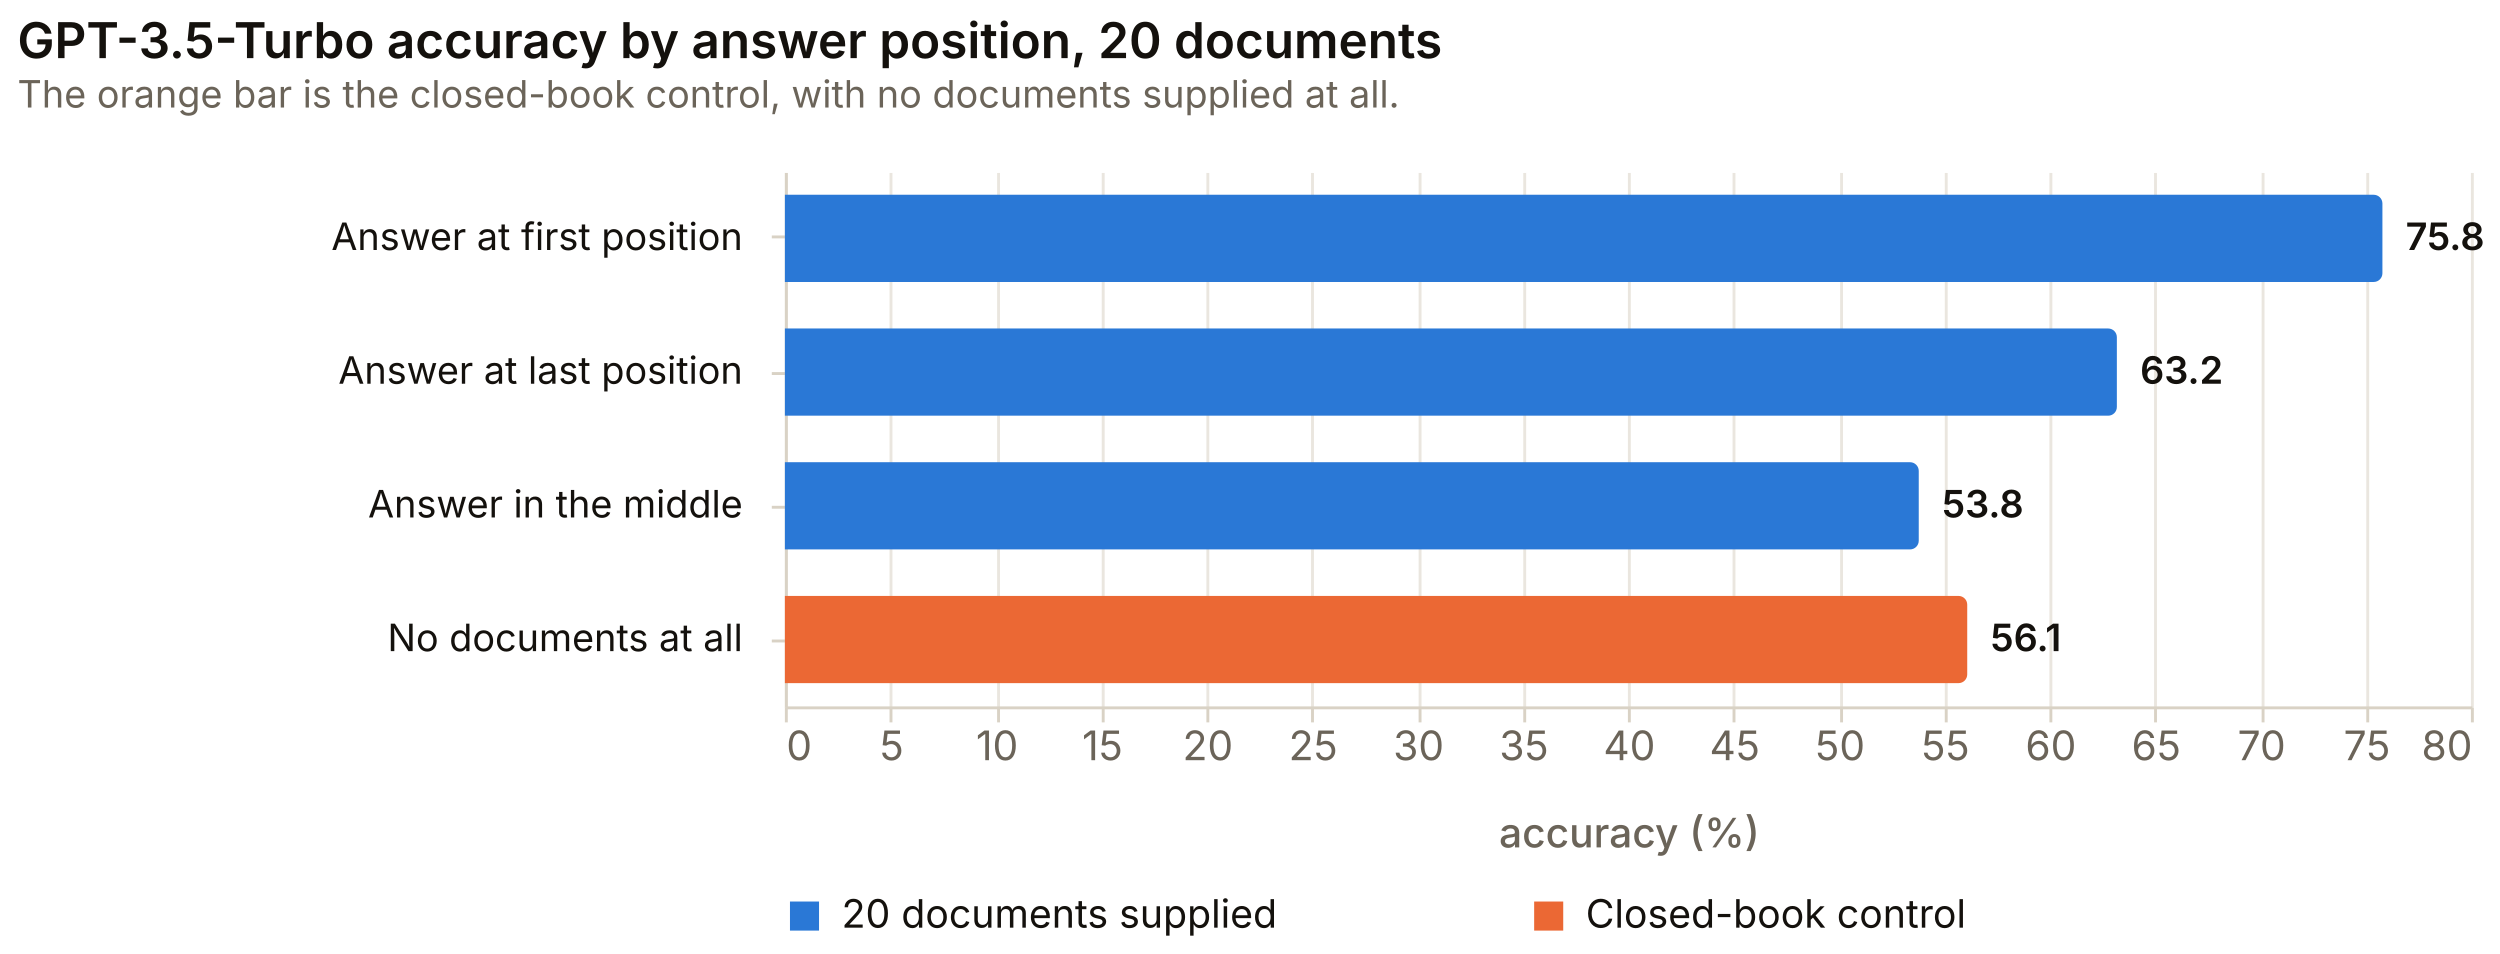
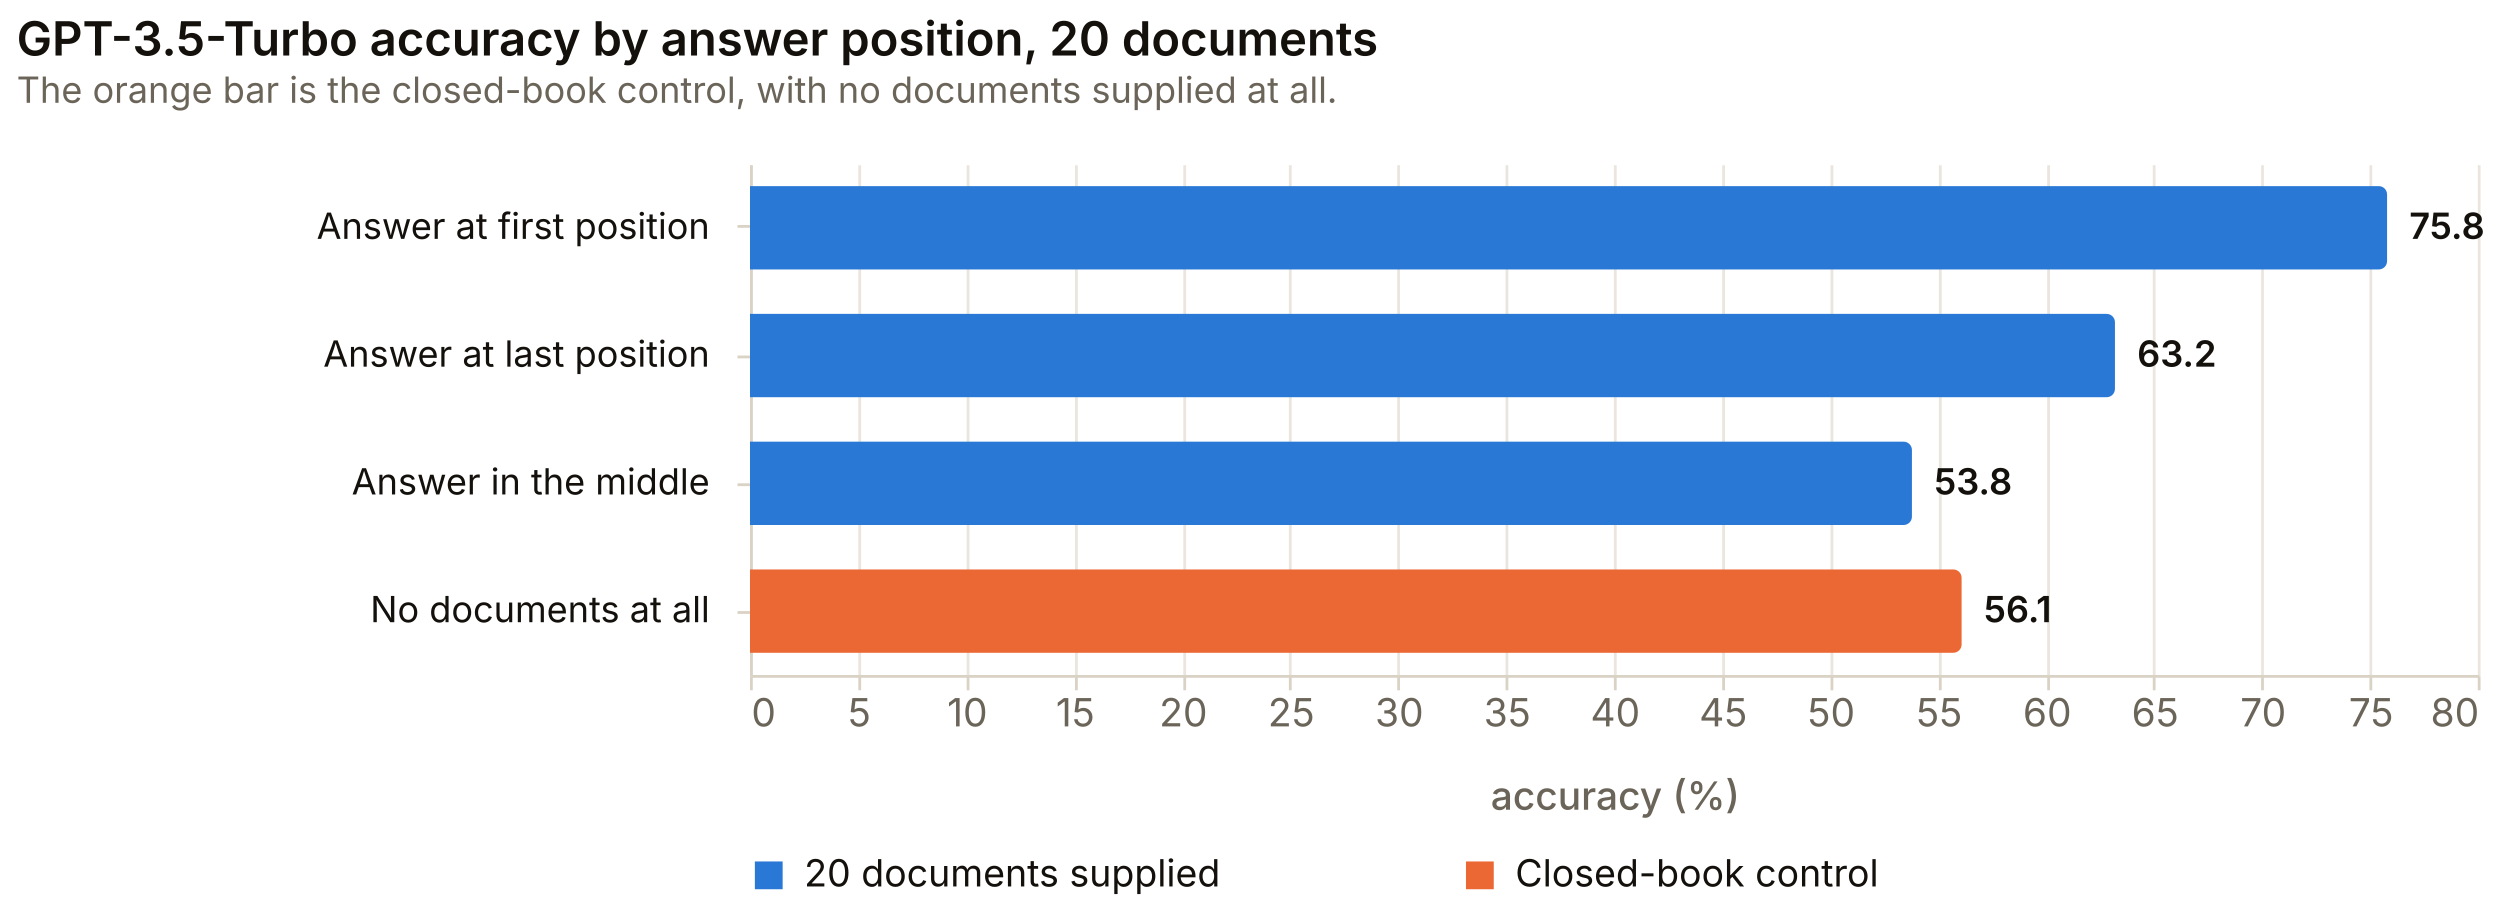
- <svg xmlns="http://www.w3.org/2000/svg" version="1.1" class="marks" width="860" height="328" viewBox="0 0 860 328">
+ <svg xmlns="http://www.w3.org/2000/svg" version="1.1" class="marks" width="900" height="328" viewBox="0 0 900 328">
  <g fill="none" stroke-miterlimit="4" transform="translate(270,59)">
    <g class="mark-group role-frame root" role="graphics-object" aria-roledescription="group mark container">
      <g transform="translate(0,0)">
-         <path class="background" aria-hidden="true" d="M0,0h580v184h-580Z" />
+         <path class="background" aria-hidden="true" d="M0,0h622v184h-622Z" />
        <g>
          <g class="mark-group role-axis" aria-hidden="true">
            <g transform="translate(0.5,184.5)">
              <path class="background" aria-hidden="true" d="M0,0h0v0h0Z" pointer-events="none" />
              <g>
                <g class="mark-rule role-axis-grid" pointer-events="none">
                  <line transform="translate(0,0)" x2="0" y2="-184" stroke="#d9d2c5" stroke-opacity="0.55" stroke-width="1" opacity="1" />
-                   <line transform="translate(36,0)" x2="0" y2="-184" stroke="#d9d2c5" stroke-opacity="0.55" stroke-width="1" opacity="1" />
-                   <line transform="translate(73,0)" x2="0" y2="-184" stroke="#d9d2c5" stroke-opacity="0.55" stroke-width="1" opacity="1" />
-                   <line transform="translate(109,0)" x2="0" y2="-184" stroke="#d9d2c5" stroke-opacity="0.55" stroke-width="1" opacity="1" />
-                   <line transform="translate(145,0)" x2="0" y2="-184" stroke="#d9d2c5" stroke-opacity="0.55" stroke-width="1" opacity="1" />
-                   <line transform="translate(181,0)" x2="0" y2="-184" stroke="#d9d2c5" stroke-opacity="0.55" stroke-width="1" opacity="1" />
-                   <line transform="translate(218,0)" x2="0" y2="-184" stroke="#d9d2c5" stroke-opacity="0.55" stroke-width="1" opacity="1" />
-                   <line transform="translate(254,0)" x2="0" y2="-184" stroke="#d9d2c5" stroke-opacity="0.55" stroke-width="1" opacity="1" />
-                   <line transform="translate(290,0)" x2="0" y2="-184" stroke="#d9d2c5" stroke-opacity="0.55" stroke-width="1" opacity="1" />
-                   <line transform="translate(326,0)" x2="0" y2="-184" stroke="#d9d2c5" stroke-opacity="0.55" stroke-width="1" opacity="1" />
-                   <line transform="translate(363,0)" x2="0" y2="-184" stroke="#d9d2c5" stroke-opacity="0.55" stroke-width="1" opacity="1" />
-                   <line transform="translate(399,0)" x2="0" y2="-184" stroke="#d9d2c5" stroke-opacity="0.55" stroke-width="1" opacity="1" />
-                   <line transform="translate(435,0)" x2="0" y2="-184" stroke="#d9d2c5" stroke-opacity="0.55" stroke-width="1" opacity="1" />
-                   <line transform="translate(471,0)" x2="0" y2="-184" stroke="#d9d2c5" stroke-opacity="0.55" stroke-width="1" opacity="1" />
-                   <line transform="translate(508,0)" x2="0" y2="-184" stroke="#d9d2c5" stroke-opacity="0.55" stroke-width="1" opacity="1" />
+                   <line transform="translate(39,0)" x2="0" y2="-184" stroke="#d9d2c5" stroke-opacity="0.55" stroke-width="1" opacity="1" />
+                   <line transform="translate(78,0)" x2="0" y2="-184" stroke="#d9d2c5" stroke-opacity="0.55" stroke-width="1" opacity="1" />
+                   <line transform="translate(117,0)" x2="0" y2="-184" stroke="#d9d2c5" stroke-opacity="0.55" stroke-width="1" opacity="1" />
+                   <line transform="translate(156,0)" x2="0" y2="-184" stroke="#d9d2c5" stroke-opacity="0.55" stroke-width="1" opacity="1" />
+                   <line transform="translate(194,0)" x2="0" y2="-184" stroke="#d9d2c5" stroke-opacity="0.55" stroke-width="1" opacity="1" />
+                   <line transform="translate(233,0)" x2="0" y2="-184" stroke="#d9d2c5" stroke-opacity="0.55" stroke-width="1" opacity="1" />
+                   <line transform="translate(272,0)" x2="0" y2="-184" stroke="#d9d2c5" stroke-opacity="0.55" stroke-width="1" opacity="1" />
+                   <line transform="translate(311,0)" x2="0" y2="-184" stroke="#d9d2c5" stroke-opacity="0.55" stroke-width="1" opacity="1" />
+                   <line transform="translate(350,0)" x2="0" y2="-184" stroke="#d9d2c5" stroke-opacity="0.55" stroke-width="1" opacity="1" />
+                   <line transform="translate(389,0)" x2="0" y2="-184" stroke="#d9d2c5" stroke-opacity="0.55" stroke-width="1" opacity="1" />
+                   <line transform="translate(428,0)" x2="0" y2="-184" stroke="#d9d2c5" stroke-opacity="0.55" stroke-width="1" opacity="1" />
+                   <line transform="translate(467,0)" x2="0" y2="-184" stroke="#d9d2c5" stroke-opacity="0.55" stroke-width="1" opacity="1" />
+                   <line transform="translate(505,0)" x2="0" y2="-184" stroke="#d9d2c5" stroke-opacity="0.55" stroke-width="1" opacity="1" />
                  <line transform="translate(544,0)" x2="0" y2="-184" stroke="#d9d2c5" stroke-opacity="0.55" stroke-width="1" opacity="1" />
-                   <line transform="translate(580,0)" x2="0" y2="-184" stroke="#d9d2c5" stroke-opacity="0.55" stroke-width="1" opacity="1" />
+                   <line transform="translate(583,0)" x2="0" y2="-184" stroke="#d9d2c5" stroke-opacity="0.55" stroke-width="1" opacity="1" />
+                   <line transform="translate(622,0)" x2="0" y2="-184" stroke="#d9d2c5" stroke-opacity="0.55" stroke-width="1" opacity="1" />
                </g>
              </g>
              <path class="foreground" aria-hidden="true" d="" pointer-events="none" display="none" />
            </g>
          </g>
          <g class="mark-group role-axis" role="graphics-symbol" aria-roledescription="axis" aria-label="X-axis titled 'accuracy (%)' for a linear scale with values from 0 to 80">
            <g transform="translate(0.5,184.5)">
              <path class="background" aria-hidden="true" d="M0,0h0v0h0Z" pointer-events="none" />
              <g>
                <g class="mark-rule role-axis-tick" pointer-events="none">
                  <line transform="translate(0,0)" x2="0" y2="5" stroke="#d9d2c5" stroke-width="1" opacity="1" />
-                   <line transform="translate(36,0)" x2="0" y2="5" stroke="#d9d2c5" stroke-width="1" opacity="1" />
-                   <line transform="translate(73,0)" x2="0" y2="5" stroke="#d9d2c5" stroke-width="1" opacity="1" />
-                   <line transform="translate(109,0)" x2="0" y2="5" stroke="#d9d2c5" stroke-width="1" opacity="1" />
-                   <line transform="translate(145,0)" x2="0" y2="5" stroke="#d9d2c5" stroke-width="1" opacity="1" />
-                   <line transform="translate(181,0)" x2="0" y2="5" stroke="#d9d2c5" stroke-width="1" opacity="1" />
-                   <line transform="translate(218,0)" x2="0" y2="5" stroke="#d9d2c5" stroke-width="1" opacity="1" />
-                   <line transform="translate(254,0)" x2="0" y2="5" stroke="#d9d2c5" stroke-width="1" opacity="1" />
-                   <line transform="translate(290,0)" x2="0" y2="5" stroke="#d9d2c5" stroke-width="1" opacity="1" />
-                   <line transform="translate(326,0)" x2="0" y2="5" stroke="#d9d2c5" stroke-width="1" opacity="1" />
-                   <line transform="translate(363,0)" x2="0" y2="5" stroke="#d9d2c5" stroke-width="1" opacity="1" />
-                   <line transform="translate(399,0)" x2="0" y2="5" stroke="#d9d2c5" stroke-width="1" opacity="1" />
-                   <line transform="translate(435,0)" x2="0" y2="5" stroke="#d9d2c5" stroke-width="1" opacity="1" />
-                   <line transform="translate(471,0)" x2="0" y2="5" stroke="#d9d2c5" stroke-width="1" opacity="1" />
-                   <line transform="translate(508,0)" x2="0" y2="5" stroke="#d9d2c5" stroke-width="1" opacity="1" />
+                   <line transform="translate(39,0)" x2="0" y2="5" stroke="#d9d2c5" stroke-width="1" opacity="1" />
+                   <line transform="translate(78,0)" x2="0" y2="5" stroke="#d9d2c5" stroke-width="1" opacity="1" />
+                   <line transform="translate(117,0)" x2="0" y2="5" stroke="#d9d2c5" stroke-width="1" opacity="1" />
+                   <line transform="translate(156,0)" x2="0" y2="5" stroke="#d9d2c5" stroke-width="1" opacity="1" />
+                   <line transform="translate(194,0)" x2="0" y2="5" stroke="#d9d2c5" stroke-width="1" opacity="1" />
+                   <line transform="translate(233,0)" x2="0" y2="5" stroke="#d9d2c5" stroke-width="1" opacity="1" />
+                   <line transform="translate(272,0)" x2="0" y2="5" stroke="#d9d2c5" stroke-width="1" opacity="1" />
+                   <line transform="translate(311,0)" x2="0" y2="5" stroke="#d9d2c5" stroke-width="1" opacity="1" />
+                   <line transform="translate(350,0)" x2="0" y2="5" stroke="#d9d2c5" stroke-width="1" opacity="1" />
+                   <line transform="translate(389,0)" x2="0" y2="5" stroke="#d9d2c5" stroke-width="1" opacity="1" />
+                   <line transform="translate(428,0)" x2="0" y2="5" stroke="#d9d2c5" stroke-width="1" opacity="1" />
+                   <line transform="translate(467,0)" x2="0" y2="5" stroke="#d9d2c5" stroke-width="1" opacity="1" />
+                   <line transform="translate(505,0)" x2="0" y2="5" stroke="#d9d2c5" stroke-width="1" opacity="1" />
                  <line transform="translate(544,0)" x2="0" y2="5" stroke="#d9d2c5" stroke-width="1" opacity="1" />
-                   <line transform="translate(580,0)" x2="0" y2="5" stroke="#d9d2c5" stroke-width="1" opacity="1" />
+                   <line transform="translate(583,0)" x2="0" y2="5" stroke="#d9d2c5" stroke-width="1" opacity="1" />
+                   <line transform="translate(622,0)" x2="0" y2="5" stroke="#d9d2c5" stroke-width="1" opacity="1" />
                </g>
                <g class="mark-text role-axis-label" pointer-events="none">
                  <text text-anchor="start" transform="translate(0,18)" font-family="ui-sans-serif, system-ui, -apple-system, 'Segoe UI', Inter, Helvetica, Arial, sans-serif" font-size="14px" fill="#6b6459" opacity="1">0</text>
-                   <text text-anchor="middle" transform="translate(36.25,18)" font-family="ui-sans-serif, system-ui, -apple-system, 'Segoe UI', Inter, Helvetica, Arial, sans-serif" font-size="14px" fill="#6b6459" opacity="1">5</text>
-                   <text text-anchor="middle" transform="translate(72.5,18)" font-family="ui-sans-serif, system-ui, -apple-system, 'Segoe UI', Inter, Helvetica, Arial, sans-serif" font-size="14px" fill="#6b6459" opacity="1">10</text>
-                   <text text-anchor="middle" transform="translate(108.75,18)" font-family="ui-sans-serif, system-ui, -apple-system, 'Segoe UI', Inter, Helvetica, Arial, sans-serif" font-size="14px" fill="#6b6459" opacity="1">15</text>
-                   <text text-anchor="middle" transform="translate(145,18)" font-family="ui-sans-serif, system-ui, -apple-system, 'Segoe UI', Inter, Helvetica, Arial, sans-serif" font-size="14px" fill="#6b6459" opacity="1">20</text>
-                   <text text-anchor="middle" transform="translate(181.25,18)" font-family="ui-sans-serif, system-ui, -apple-system, 'Segoe UI', Inter, Helvetica, Arial, sans-serif" font-size="14px" fill="#6b6459" opacity="1">25</text>
-                   <text text-anchor="middle" transform="translate(217.5,18)" font-family="ui-sans-serif, system-ui, -apple-system, 'Segoe UI', Inter, Helvetica, Arial, sans-serif" font-size="14px" fill="#6b6459" opacity="1">30</text>
-                   <text text-anchor="middle" transform="translate(253.75,18)" font-family="ui-sans-serif, system-ui, -apple-system, 'Segoe UI', Inter, Helvetica, Arial, sans-serif" font-size="14px" fill="#6b6459" opacity="1">35</text>
-                   <text text-anchor="middle" transform="translate(290,18)" font-family="ui-sans-serif, system-ui, -apple-system, 'Segoe UI', Inter, Helvetica, Arial, sans-serif" font-size="14px" fill="#6b6459" opacity="1">40</text>
-                   <text text-anchor="middle" transform="translate(326.25,18)" font-family="ui-sans-serif, system-ui, -apple-system, 'Segoe UI', Inter, Helvetica, Arial, sans-serif" font-size="14px" fill="#6b6459" opacity="1">45</text>
-                   <text text-anchor="middle" transform="translate(362.5,18)" font-family="ui-sans-serif, system-ui, -apple-system, 'Segoe UI', Inter, Helvetica, Arial, sans-serif" font-size="14px" fill="#6b6459" opacity="1">50</text>
-                   <text text-anchor="middle" transform="translate(398.75,18)" font-family="ui-sans-serif, system-ui, -apple-system, 'Segoe UI', Inter, Helvetica, Arial, sans-serif" font-size="14px" fill="#6b6459" opacity="1">55</text>
-                   <text text-anchor="middle" transform="translate(435,18)" font-family="ui-sans-serif, system-ui, -apple-system, 'Segoe UI', Inter, Helvetica, Arial, sans-serif" font-size="14px" fill="#6b6459" opacity="1">60</text>
-                   <text text-anchor="middle" transform="translate(471.25,18)" font-family="ui-sans-serif, system-ui, -apple-system, 'Segoe UI', Inter, Helvetica, Arial, sans-serif" font-size="14px" fill="#6b6459" opacity="1">65</text>
-                   <text text-anchor="middle" transform="translate(507.5,18)" font-family="ui-sans-serif, system-ui, -apple-system, 'Segoe UI', Inter, Helvetica, Arial, sans-serif" font-size="14px" fill="#6b6459" opacity="1">70</text>
-                   <text text-anchor="middle" transform="translate(543.75,18)" font-family="ui-sans-serif, system-ui, -apple-system, 'Segoe UI', Inter, Helvetica, Arial, sans-serif" font-size="14px" fill="#6b6459" opacity="1">75</text>
-                   <text text-anchor="end" transform="translate(580,18)" font-family="ui-sans-serif, system-ui, -apple-system, 'Segoe UI', Inter, Helvetica, Arial, sans-serif" font-size="14px" fill="#6b6459" opacity="1">80</text>
+                   <text text-anchor="middle" transform="translate(38.875,18)" font-family="ui-sans-serif, system-ui, -apple-system, 'Segoe UI', Inter, Helvetica, Arial, sans-serif" font-size="14px" fill="#6b6459" opacity="1">5</text>
+                   <text text-anchor="middle" transform="translate(77.75,18)" font-family="ui-sans-serif, system-ui, -apple-system, 'Segoe UI', Inter, Helvetica, Arial, sans-serif" font-size="14px" fill="#6b6459" opacity="1">10</text>
+                   <text text-anchor="middle" transform="translate(116.625,18)" font-family="ui-sans-serif, system-ui, -apple-system, 'Segoe UI', Inter, Helvetica, Arial, sans-serif" font-size="14px" fill="#6b6459" opacity="1">15</text>
+                   <text text-anchor="middle" transform="translate(155.5,18)" font-family="ui-sans-serif, system-ui, -apple-system, 'Segoe UI', Inter, Helvetica, Arial, sans-serif" font-size="14px" fill="#6b6459" opacity="1">20</text>
+                   <text text-anchor="middle" transform="translate(194.375,18)" font-family="ui-sans-serif, system-ui, -apple-system, 'Segoe UI', Inter, Helvetica, Arial, sans-serif" font-size="14px" fill="#6b6459" opacity="1">25</text>
+                   <text text-anchor="middle" transform="translate(233.25,18)" font-family="ui-sans-serif, system-ui, -apple-system, 'Segoe UI', Inter, Helvetica, Arial, sans-serif" font-size="14px" fill="#6b6459" opacity="1">30</text>
+                   <text text-anchor="middle" transform="translate(272.125,18)" font-family="ui-sans-serif, system-ui, -apple-system, 'Segoe UI', Inter, Helvetica, Arial, sans-serif" font-size="14px" fill="#6b6459" opacity="1">35</text>
+                   <text text-anchor="middle" transform="translate(311,18)" font-family="ui-sans-serif, system-ui, -apple-system, 'Segoe UI', Inter, Helvetica, Arial, sans-serif" font-size="14px" fill="#6b6459" opacity="1">40</text>
+                   <text text-anchor="middle" transform="translate(349.875,18)" font-family="ui-sans-serif, system-ui, -apple-system, 'Segoe UI', Inter, Helvetica, Arial, sans-serif" font-size="14px" fill="#6b6459" opacity="1">45</text>
+                   <text text-anchor="middle" transform="translate(388.75,18)" font-family="ui-sans-serif, system-ui, -apple-system, 'Segoe UI', Inter, Helvetica, Arial, sans-serif" font-size="14px" fill="#6b6459" opacity="1">50</text>
+                   <text text-anchor="middle" transform="translate(427.625,18)" font-family="ui-sans-serif, system-ui, -apple-system, 'Segoe UI', Inter, Helvetica, Arial, sans-serif" font-size="14px" fill="#6b6459" opacity="1">55</text>
+                   <text text-anchor="middle" transform="translate(466.5,18)" font-family="ui-sans-serif, system-ui, -apple-system, 'Segoe UI', Inter, Helvetica, Arial, sans-serif" font-size="14px" fill="#6b6459" opacity="1">60</text>
+                   <text text-anchor="middle" transform="translate(505.375,18)" font-family="ui-sans-serif, system-ui, -apple-system, 'Segoe UI', Inter, Helvetica, Arial, sans-serif" font-size="14px" fill="#6b6459" opacity="1">65</text>
+                   <text text-anchor="middle" transform="translate(544.25,18)" font-family="ui-sans-serif, system-ui, -apple-system, 'Segoe UI', Inter, Helvetica, Arial, sans-serif" font-size="14px" fill="#6b6459" opacity="1">70</text>
+                   <text text-anchor="middle" transform="translate(583.125,18)" font-family="ui-sans-serif, system-ui, -apple-system, 'Segoe UI', Inter, Helvetica, Arial, sans-serif" font-size="14px" fill="#6b6459" opacity="1">75</text>
+                   <text text-anchor="end" transform="translate(622,18)" font-family="ui-sans-serif, system-ui, -apple-system, 'Segoe UI', Inter, Helvetica, Arial, sans-serif" font-size="14px" fill="#6b6459" opacity="1">80</text>
                </g>
                <g class="mark-rule role-axis-domain" pointer-events="none">
-                   <line transform="translate(0,0)" x2="580" y2="0" stroke="#d9d2c5" stroke-width="1" opacity="1" />
+                   <line transform="translate(0,0)" x2="622" y2="0" stroke="#d9d2c5" stroke-width="1" opacity="1" />
                </g>
                <g class="mark-text role-axis-title" pointer-events="none">
-                   <text text-anchor="middle" transform="translate(290,48)" font-family="ui-sans-serif, system-ui, -apple-system, 'Segoe UI', Inter, Helvetica, Arial, sans-serif" font-size="14px" font-weight="500" fill="#6b6459" opacity="1">accuracy (%)</text>
+                   <text text-anchor="middle" transform="translate(311,48)" font-family="ui-sans-serif, system-ui, -apple-system, 'Segoe UI', Inter, Helvetica, Arial, sans-serif" font-size="14px" font-weight="500" fill="#6b6459" opacity="1">accuracy (%)</text>
                </g>
              </g>
              <path class="foreground" aria-hidden="true" d="" pointer-events="none" display="none" />
            </g>
          </g>
          <g class="mark-group role-axis" role="graphics-symbol" aria-roledescription="axis" aria-label="Y-axis for a discrete scale with 4 values: Answer at first position, Answer at last position, Answer in the middle, No documents at all">
            <g transform="translate(0.5,0.5)">
              <path class="background" aria-hidden="true" d="M0,0h0v0h0Z" pointer-events="none" />
              <g>
                <g class="mark-rule role-axis-tick" pointer-events="none">
                  <line transform="translate(0,22)" x2="-5" y2="0" stroke="#d9d2c5" stroke-width="1" opacity="1" />
                  <line transform="translate(0,69)" x2="-5" y2="0" stroke="#d9d2c5" stroke-width="1" opacity="1" />
                  <line transform="translate(0,115)" x2="-5" y2="0" stroke="#d9d2c5" stroke-width="1" opacity="1" />
                  <line transform="translate(0,161)" x2="-5" y2="0" stroke="#d9d2c5" stroke-width="1" opacity="1" />
                </g>
                <g class="mark-text role-axis-label" pointer-events="none">
                  <text text-anchor="end" transform="translate(-15,26.5)" font-family="ui-sans-serif, system-ui, -apple-system, 'Segoe UI', Inter, Helvetica, Arial, sans-serif" font-size="13px" fill="#14110d" opacity="1">Answer at first position</text>
                  <text text-anchor="end" transform="translate(-15,72.5)" font-family="ui-sans-serif, system-ui, -apple-system, 'Segoe UI', Inter, Helvetica, Arial, sans-serif" font-size="13px" fill="#14110d" opacity="1">Answer at last position</text>
                  <text text-anchor="end" transform="translate(-15,118.5)" font-family="ui-sans-serif, system-ui, -apple-system, 'Segoe UI', Inter, Helvetica, Arial, sans-serif" font-size="13px" fill="#14110d" opacity="1">Answer in the middle</text>
                  <text text-anchor="end" transform="translate(-15,164.5)" font-family="ui-sans-serif, system-ui, -apple-system, 'Segoe UI', Inter, Helvetica, Arial, sans-serif" font-size="13px" fill="#14110d" opacity="1">No documents at all</text>
                </g>
                <g class="mark-rule role-axis-domain" pointer-events="none">
                  <line transform="translate(0,0)" x2="0" y2="184" stroke="#d9d2c5" stroke-width="1" opacity="1" />
                </g>
              </g>
              <path class="foreground" aria-hidden="true" d="" pointer-events="none" display="none" />
            </g>
          </g>
          <g class="mark-group role-scope" role="graphics-object" aria-roledescription="group mark container">
            <g transform="translate(0,8)">
-               <path class="background" aria-hidden="true" d="M0,0L546.55,0C548.206,0,549.55,1.344,549.55,3L549.55,27C549.55,28.656,548.206,30,546.55,30L0,30C0,30,0,30,0,30L0,0C0,0,0,0,0,0Z" />
+               <path class="background" aria-hidden="true" d="M0,0L586.345,0C588.001,0,589.345,1.344,589.345,3L589.345,27C589.345,28.656,588.001,30,586.345,30L0,30C0,30,0,30,0,30L0,0C0,0,0,0,0,0Z" />
              <g clip-path="url(#clip21)">
                <g class="mark-group role-scope" role="graphics-object" aria-roledescription="group mark container">
                  <g transform="translate(0,0)">
                    <path class="background" aria-hidden="true" d="M0,0h0v30h0Z" />
                    <g>
                      <g class="mark-rect role-mark layer_0_marks" role="graphics-object" aria-roledescription="rect mark container">
-                         <path aria-label="accuracy (%): 75.8; case: Answer at first position; kind: 20 documents supplied" role="graphics-symbol" aria-roledescription="bar" d="M0,0h549.55v30h-549.55Z" fill="#2a78d6" />
+                         <path aria-label="accuracy (%): 75.8; case: Answer at first position; kind: 20 documents supplied" role="graphics-symbol" aria-roledescription="bar" d="M0,0h589.345v30h-589.345Z" fill="#2a78d6" />
                      </g>
                    </g>
                    <path class="foreground" aria-hidden="true" d="" display="none" />
                  </g>
                </g>
              </g>
              <path class="foreground" aria-hidden="true" d="" display="none" />
            </g>
            <g transform="translate(0,54)">
-               <path class="background" aria-hidden="true" d="M0,0L455.2,0C456.856,0,458.2,1.344,458.2,3L458.2,27C458.2,28.656,456.856,30,455.2,30L0,30C0,30,0,30,0,30L0,0C0,0,0,0,0,0Z" />
+               <path class="background" aria-hidden="true" d="M0,0L488.38,0C490.036,0,491.38,1.344,491.38,3L491.38,27C491.38,28.656,490.036,30,488.38,30L0,30C0,30,0,30,0,30L0,0C0,0,0,0,0,0Z" />
              <g clip-path="url(#clip22)">
                <g class="mark-group role-scope" role="graphics-object" aria-roledescription="group mark container">
                  <g transform="translate(0,0)">
                    <path class="background" aria-hidden="true" d="M0,0h0v30h0Z" />
                    <g>
                      <g class="mark-rect role-mark layer_0_marks" role="graphics-object" aria-roledescription="rect mark container">
-                         <path aria-label="accuracy (%): 63.2; case: Answer at last position; kind: 20 documents supplied" role="graphics-symbol" aria-roledescription="bar" d="M0,0h458.2v30h-458.2Z" fill="#2a78d6" />
+                         <path aria-label="accuracy (%): 63.2; case: Answer at last position; kind: 20 documents supplied" role="graphics-symbol" aria-roledescription="bar" d="M0,0h491.38v30h-491.38Z" fill="#2a78d6" />
                      </g>
                    </g>
                    <path class="foreground" aria-hidden="true" d="" display="none" />
                  </g>
                </g>
              </g>
              <path class="foreground" aria-hidden="true" d="" display="none" />
            </g>
            <g transform="translate(0,146)">
-               <path class="background" aria-hidden="true" d="M0,0L403.725,0C405.381,0,406.725,1.344,406.725,3L406.725,27C406.725,28.656,405.381,30,403.725,30L0,30C0,30,0,30,0,30L0,0C0,0,0,0,0,0Z" />
+               <path class="background" aria-hidden="true" d="M0,0L433.178,0C434.833,0,436.178,1.344,436.178,3L436.178,27C436.178,28.656,434.833,30,433.178,30L0,30C0,30,0,30,0,30L0,0C0,0,0,0,0,0Z" />
              <g clip-path="url(#clip23)">
                <g class="mark-group role-scope" role="graphics-object" aria-roledescription="group mark container">
                  <g transform="translate(0,0)">
                    <path class="background" aria-hidden="true" d="M0,0h0v30h0Z" />
                    <g>
                      <g class="mark-rect role-mark layer_0_marks" role="graphics-object" aria-roledescription="rect mark container">
-                         <path aria-label="accuracy (%): 56.1; case: No documents at all; kind: Closed-book control" role="graphics-symbol" aria-roledescription="bar" d="M0,0h406.725v30h-406.725Z" fill="#eb6834" />
+                         <path aria-label="accuracy (%): 56.1; case: No documents at all; kind: Closed-book control" role="graphics-symbol" aria-roledescription="bar" d="M0,0h436.178v30h-436.178Z" fill="#eb6834" />
                      </g>
                    </g>
                    <path class="foreground" aria-hidden="true" d="" display="none" />
                  </g>
                </g>
              </g>
              <path class="foreground" aria-hidden="true" d="" display="none" />
            </g>
            <g transform="translate(0,100)">
-               <path class="background" aria-hidden="true" d="M0,0L387.05,0C388.706,0,390.05,1.344,390.05,3L390.05,27C390.05,28.656,388.706,30,387.05,30L0,30C0,30,0,30,0,30L0,0C0,0,0,0,0,0Z" />
+               <path class="background" aria-hidden="true" d="M0,0L415.295,0C416.951,0,418.295,1.344,418.295,3L418.295,27C418.295,28.656,416.951,30,415.295,30L0,30C0,30,0,30,0,30L0,0C0,0,0,0,0,0Z" />
              <g clip-path="url(#clip24)">
                <g class="mark-group role-scope" role="graphics-object" aria-roledescription="group mark container">
                  <g transform="translate(0,0)">
                    <path class="background" aria-hidden="true" d="M0,0h0v30h0Z" />
                    <g>
                      <g class="mark-rect role-mark layer_0_marks" role="graphics-object" aria-roledescription="rect mark container">
-                         <path aria-label="accuracy (%): 53.8; case: Answer in the middle; kind: 20 documents supplied" role="graphics-symbol" aria-roledescription="bar" d="M0,0h390.05v30h-390.05Z" fill="#2a78d6" />
+                         <path aria-label="accuracy (%): 53.8; case: Answer in the middle; kind: 20 documents supplied" role="graphics-symbol" aria-roledescription="bar" d="M0,0h418.295v30h-418.295Z" fill="#2a78d6" />
                      </g>
                    </g>
                    <path class="foreground" aria-hidden="true" d="" display="none" />
                  </g>
                </g>
              </g>
              <path class="foreground" aria-hidden="true" d="" display="none" />
            </g>
          </g>
          <g class="mark-text role-mark layer_1_marks" role="graphics-object" aria-roledescription="text mark container">
-             <text aria-label="accuracy (%): 75.8; case: Answer at first position; v: 75.8" role="graphics-symbol" aria-roledescription="text mark" text-anchor="start" transform="translate(557.55,27)" font-family="ui-sans-serif, system-ui, -apple-system, 'Segoe UI', Inter, Helvetica, Arial, sans-serif" font-size="13px" font-weight="600" fill="#14110d">75.8</text>
-             <text aria-label="accuracy (%): 63.2; case: Answer at last position; v: 63.2" role="graphics-symbol" aria-roledescription="text mark" text-anchor="start" transform="translate(466.2,73)" font-family="ui-sans-serif, system-ui, -apple-system, 'Segoe UI', Inter, Helvetica, Arial, sans-serif" font-size="13px" font-weight="600" fill="#14110d">63.2</text>
-             <text aria-label="accuracy (%): 56.1; case: No documents at all; v: 56.1" role="graphics-symbol" aria-roledescription="text mark" text-anchor="start" transform="translate(414.725,165)" font-family="ui-sans-serif, system-ui, -apple-system, 'Segoe UI', Inter, Helvetica, Arial, sans-serif" font-size="13px" font-weight="600" fill="#14110d">56.1</text>
-             <text aria-label="accuracy (%): 53.8; case: Answer in the middle; v: 53.8" role="graphics-symbol" aria-roledescription="text mark" text-anchor="start" transform="translate(398.05,119)" font-family="ui-sans-serif, system-ui, -apple-system, 'Segoe UI', Inter, Helvetica, Arial, sans-serif" font-size="13px" font-weight="600" fill="#14110d">53.8</text>
+             <text aria-label="accuracy (%): 75.8; case: Answer at first position; v: 75.8" role="graphics-symbol" aria-roledescription="text mark" text-anchor="start" transform="translate(597.345,27)" font-family="ui-sans-serif, system-ui, -apple-system, 'Segoe UI', Inter, Helvetica, Arial, sans-serif" font-size="13px" font-weight="600" fill="#14110d">75.8</text>
+             <text aria-label="accuracy (%): 63.2; case: Answer at last position; v: 63.2" role="graphics-symbol" aria-roledescription="text mark" text-anchor="start" transform="translate(499.38,73)" font-family="ui-sans-serif, system-ui, -apple-system, 'Segoe UI', Inter, Helvetica, Arial, sans-serif" font-size="13px" font-weight="600" fill="#14110d">63.2</text>
+             <text aria-label="accuracy (%): 56.1; case: No documents at all; v: 56.1" role="graphics-symbol" aria-roledescription="text mark" text-anchor="start" transform="translate(444.1775,165)" font-family="ui-sans-serif, system-ui, -apple-system, 'Segoe UI', Inter, Helvetica, Arial, sans-serif" font-size="13px" font-weight="600" fill="#14110d">56.1</text>
+             <text aria-label="accuracy (%): 53.8; case: Answer in the middle; v: 53.8" role="graphics-symbol" aria-roledescription="text mark" text-anchor="start" transform="translate(426.295,119)" font-family="ui-sans-serif, system-ui, -apple-system, 'Segoe UI', Inter, Helvetica, Arial, sans-serif" font-size="13px" font-weight="600" fill="#14110d">53.8</text>
          </g>
          <g class="mark-group role-legend" role="graphics-symbol" aria-roledescription="legend" aria-label="Symbol legend for fill color with 2 values: 20 documents supplied, Closed-book control">
            <g transform="translate(0,249)">
              <path class="background" aria-hidden="true" d="M0,0h481v14h-481Z" pointer-events="none" />
              <g>
                <g class="mark-group role-legend-entry">
                  <g transform="translate(0,0)">
                    <path class="background" aria-hidden="true" d="M0,0h0v0h0Z" pointer-events="none" />
                    <g>
                      <g class="mark-group role-scope" role="graphics-object" aria-roledescription="group mark container">
                        <g transform="translate(0,0.375)">
                          <path class="background" aria-hidden="true" d="M0,0h245.5v13.25h-245.5Z" pointer-events="none" opacity="1" />
                          <g>
                            <g class="mark-symbol role-legend-symbol" pointer-events="none">
                              <path transform="translate(6.75,6.75)" d="M-5,-5h10v10h-10Z" fill="#2a78d6" stroke-width="0" opacity="1" />
                            </g>
                            <g class="mark-text role-legend-label" pointer-events="none">
                              <text text-anchor="start" transform="translate(19.5,10.75)" font-family="ui-sans-serif, system-ui, -apple-system, 'Segoe UI', Inter, Helvetica, Arial, sans-serif" font-size="13.5px" fill="#14110d" opacity="1">20 documents supplied</text>
                            </g>
                          </g>
                          <path class="foreground" aria-hidden="true" d="" pointer-events="none" display="none" />
                        </g>
                        <g transform="translate(256,0.375)">
                          <path class="background" aria-hidden="true" d="M0,0h224.5v13.25h-224.5Z" pointer-events="none" opacity="1" />
                          <g>
                            <g class="mark-symbol role-legend-symbol" pointer-events="none">
                              <path transform="translate(6.75,6.75)" d="M-5,-5h10v10h-10Z" fill="#eb6834" stroke-width="0" opacity="1" />
                            </g>
                            <g class="mark-text role-legend-label" pointer-events="none">
                              <text text-anchor="start" transform="translate(19.5,10.75)" font-family="ui-sans-serif, system-ui, -apple-system, 'Segoe UI', Inter, Helvetica, Arial, sans-serif" font-size="13.5px" fill="#14110d" opacity="1">Closed-book control</text>
                            </g>
                          </g>
                          <path class="foreground" aria-hidden="true" d="" pointer-events="none" display="none" />
                        </g>
                      </g>
                    </g>
                    <path class="foreground" aria-hidden="true" d="" pointer-events="none" display="none" />
                  </g>
                </g>
              </g>
              <path class="foreground" aria-hidden="true" d="" pointer-events="none" display="none" />
            </g>
          </g>
          <g class="mark-group role-title">
            <g transform="translate(-264,-52)">
              <path class="background" aria-hidden="true" d="M0,0h0v0h0Z" pointer-events="none" />
              <g>
                <g class="mark-text role-title-text" role="graphics-symbol" aria-roledescription="title" aria-label="Title text 'GPT-3.5-Turbo accuracy by answer position, 20 documents'" pointer-events="none">
                  <text text-anchor="start" transform="translate(0,13)" font-family="ui-sans-serif, system-ui, -apple-system, 'Segoe UI', Inter, Helvetica, Arial, sans-serif" font-size="17px" font-weight="600" fill="#14110d" opacity="1">GPT-3.5-Turbo accuracy by answer position, 20 documents</text>
                </g>
                <g class="mark-text role-title-subtitle" role="graphics-symbol" aria-roledescription="subtitle" aria-label="Subtitle text 'The orange bar is the closed-book control, with no documents supplied at all.'" pointer-events="none">
                  <text text-anchor="start" transform="translate(0,30)" font-family="ui-sans-serif, system-ui, -apple-system, 'Segoe UI', Inter, Helvetica, Arial, sans-serif" font-size="13px" fill="#6b6459" opacity="1">The orange bar is the closed-book control, with no documents supplied at all.</text>
                </g>
              </g>
              <path class="foreground" aria-hidden="true" d="" pointer-events="none" display="none" />
            </g>
          </g>
        </g>
        <path class="foreground" aria-hidden="true" d="" display="none" />
      </g>
    </g>
  </g>
  <defs>
    <clipPath id="clip21">
-       <path d="M0,0L546.55,0C548.206,0,549.55,1.344,549.55,3L549.55,27C549.55,28.656,548.206,30,546.55,30L0,30C0,30,0,30,0,30L0,0C0,0,0,0,0,0Z" />
+       <path d="M0,0L586.345,0C588.001,0,589.345,1.344,589.345,3L589.345,27C589.345,28.656,588.001,30,586.345,30L0,30C0,30,0,30,0,30L0,0C0,0,0,0,0,0Z" />
    </clipPath>
    <clipPath id="clip22">
-       <path d="M0,0L455.2,0C456.856,0,458.2,1.344,458.2,3L458.2,27C458.2,28.656,456.856,30,455.2,30L0,30C0,30,0,30,0,30L0,0C0,0,0,0,0,0Z" />
+       <path d="M0,0L488.38,0C490.036,0,491.38,1.344,491.38,3L491.38,27C491.38,28.656,490.036,30,488.38,30L0,30C0,30,0,30,0,30L0,0C0,0,0,0,0,0Z" />
    </clipPath>
    <clipPath id="clip23">
-       <path d="M0,0L403.725,0C405.381,0,406.725,1.344,406.725,3L406.725,27C406.725,28.656,405.381,30,403.725,30L0,30C0,30,0,30,0,30L0,0C0,0,0,0,0,0Z" />
+       <path d="M0,0L433.178,0C434.833,0,436.178,1.344,436.178,3L436.178,27C436.178,28.656,434.833,30,433.178,30L0,30C0,30,0,30,0,30L0,0C0,0,0,0,0,0Z" />
    </clipPath>
    <clipPath id="clip24">
-       <path d="M0,0L387.05,0C388.706,0,390.05,1.344,390.05,3L390.05,27C390.05,28.656,388.706,30,387.05,30L0,30C0,30,0,30,0,30L0,0C0,0,0,0,0,0Z" />
+       <path d="M0,0L415.295,0C416.951,0,418.295,1.344,418.295,3L418.295,27C418.295,28.656,416.951,30,415.295,30L0,30C0,30,0,30,0,30L0,0C0,0,0,0,0,0Z" />
    </clipPath>
  </defs>
</svg>
